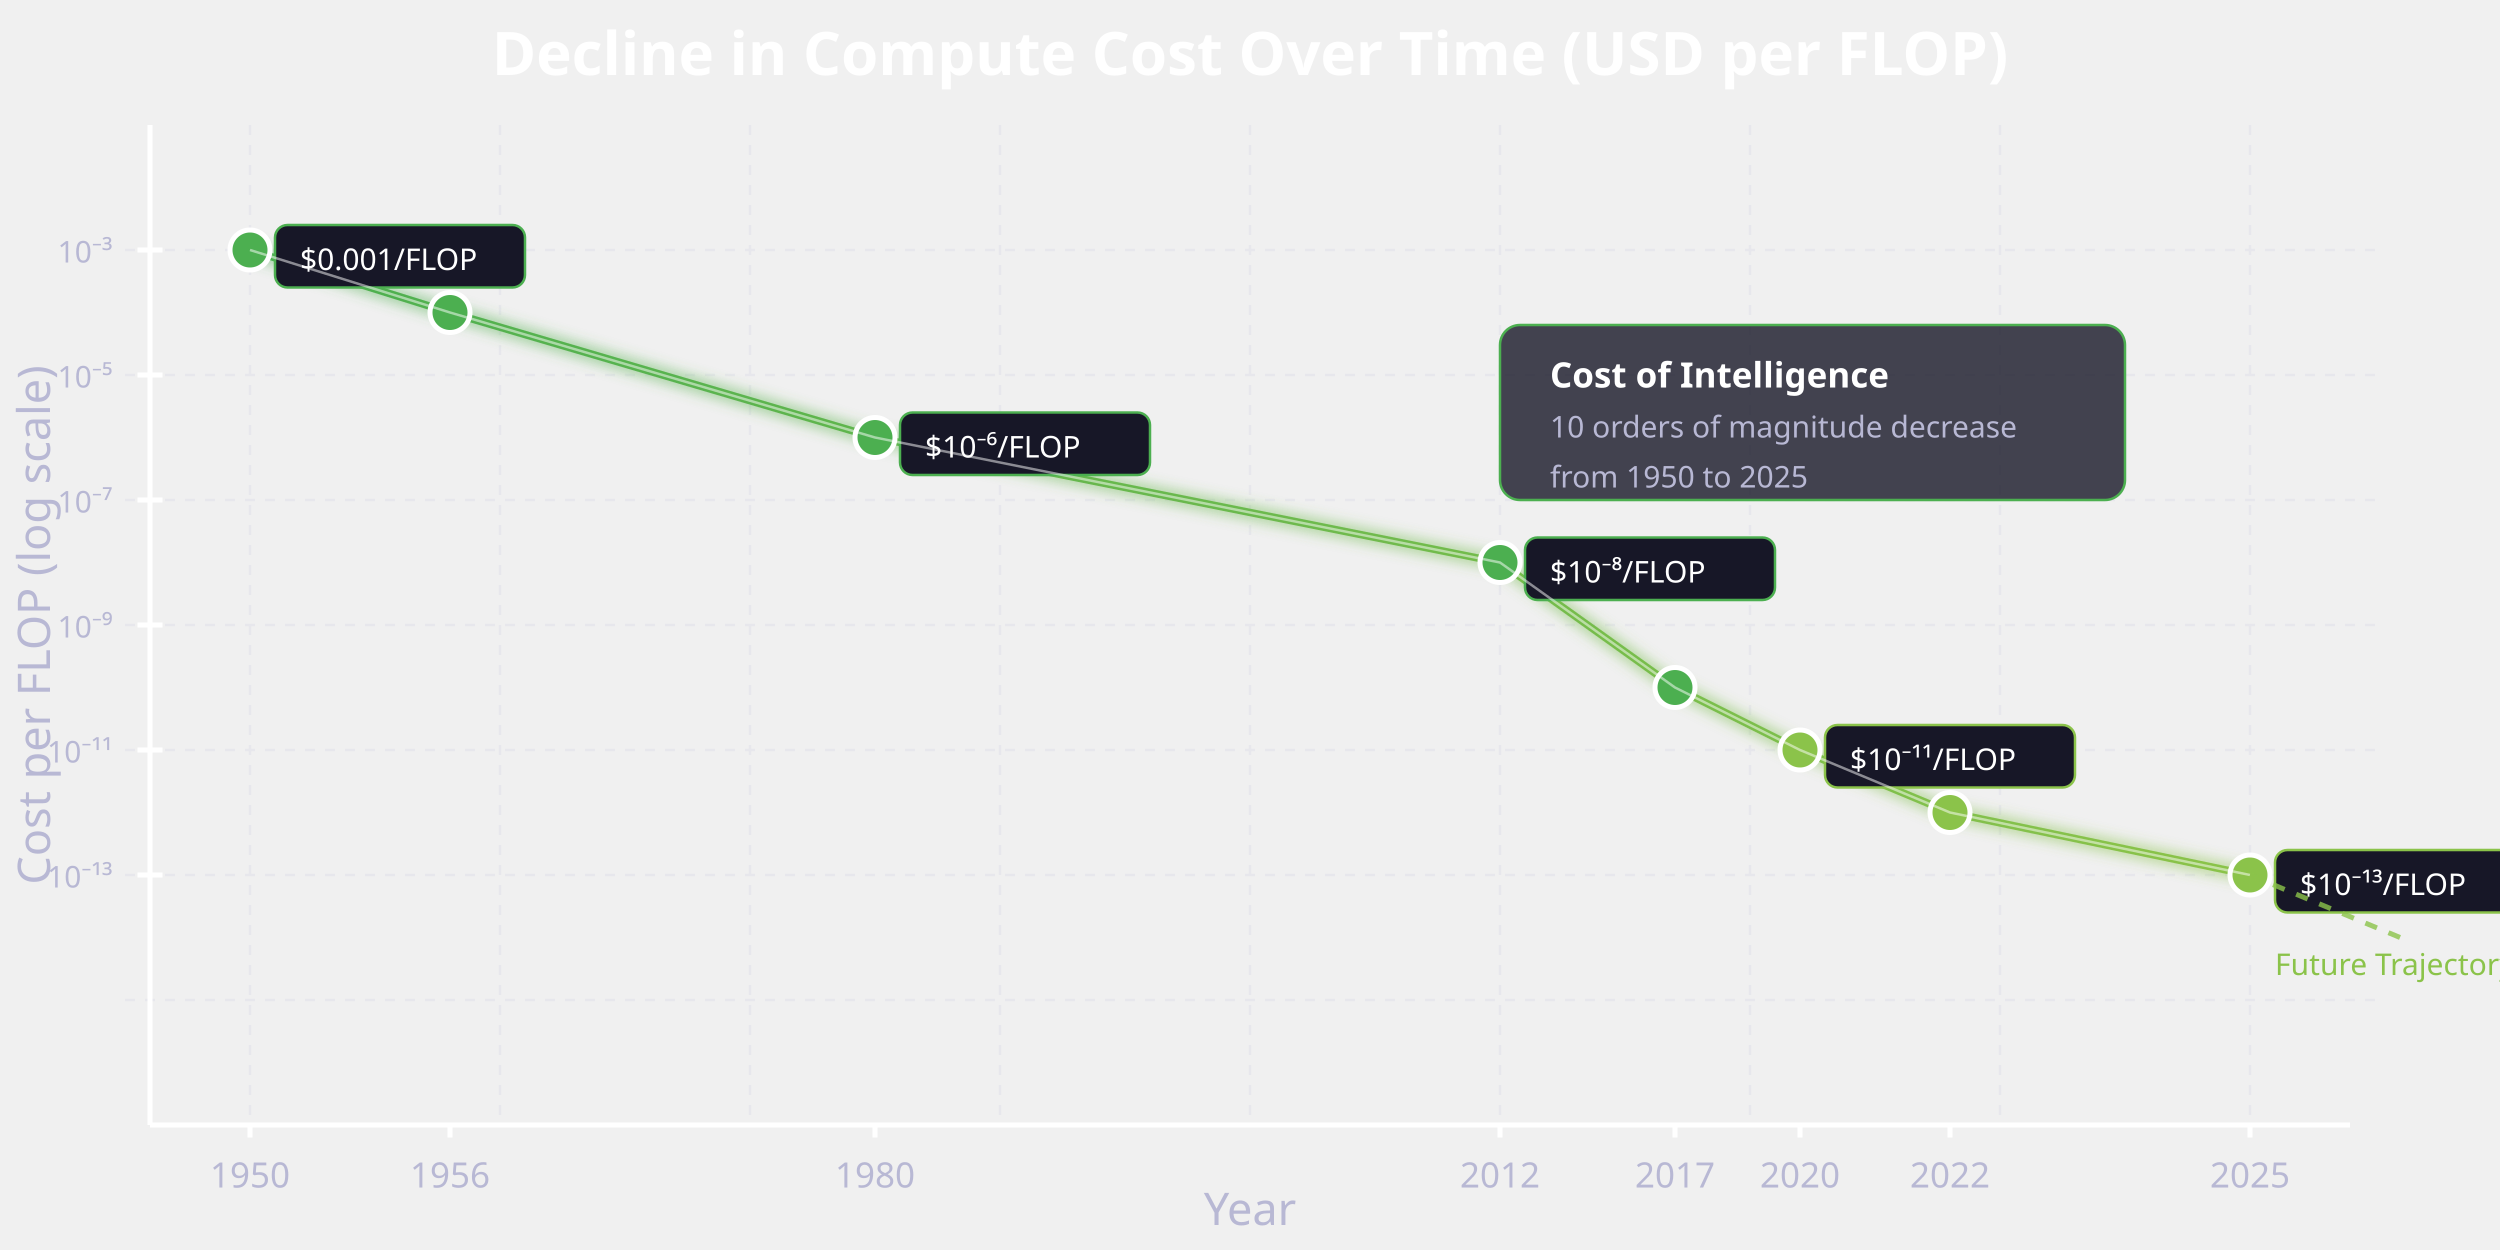
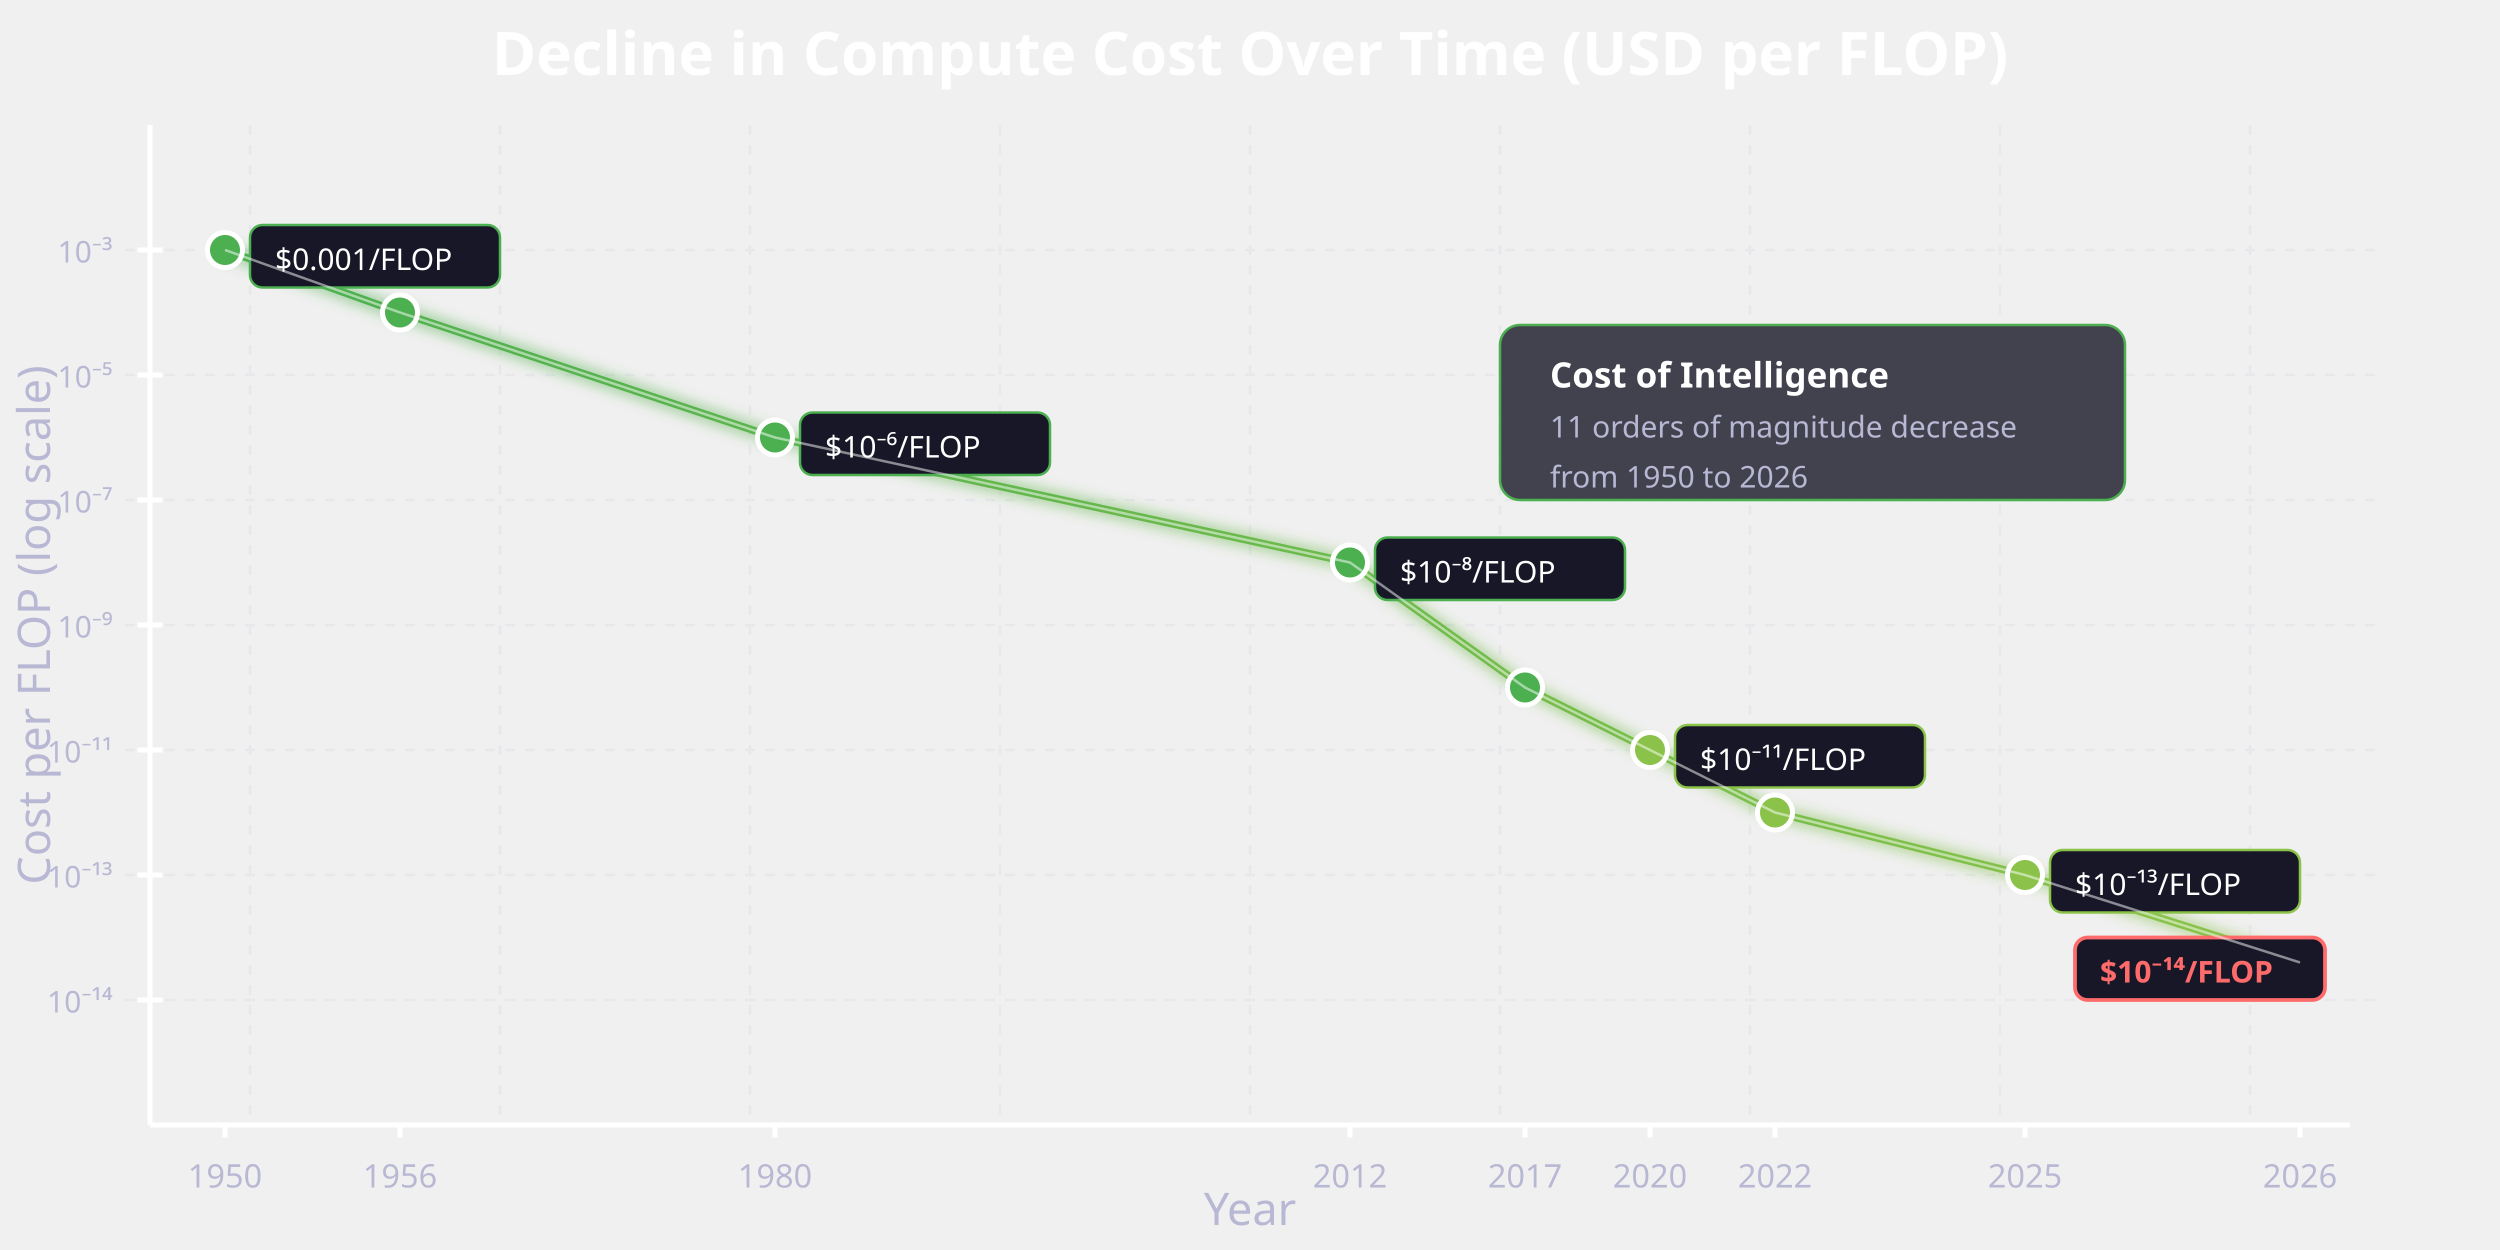
<svg xmlns="http://www.w3.org/2000/svg" width="1000" height="500" viewBox="0 0 1000 500" fill="none">
  <defs>
    <linearGradient id="costGradient" x1="0%" y1="0%" x2="100%" y2="0%">
      <stop offset="0%" stop-color="#4CAF50" />
      <stop offset="100%" stop-color="#8BC34A" />
    </linearGradient>
    <filter id="glow">
      <feGaussianBlur stdDeviation="3" result="blur" />
      <feComposite in="SourceGraphic" in2="blur" operator="over" />
    </filter>
  </defs>
  <g opacity="0.15" stroke="#B8B8D4" stroke-width="1" stroke-dasharray="4 4">
    <line x1="100" y1="50" x2="100" y2="450" />
    <line x1="200" y1="50" x2="200" y2="450" />
    <line x1="300" y1="50" x2="300" y2="450" />
    <line x1="400" y1="50" x2="400" y2="450" />
    <line x1="500" y1="50" x2="500" y2="450" />
    <line x1="600" y1="50" x2="600" y2="450" />
    <line x1="700" y1="50" x2="700" y2="450" />
    <line x1="800" y1="50" x2="800" y2="450" />
    <line x1="900" y1="50" x2="900" y2="450" />
    <line x1="50" y1="100" x2="950" y2="100" />
    <line x1="50" y1="150" x2="950" y2="150" />
    <line x1="50" y1="200" x2="950" y2="200" />
    <line x1="50" y1="250" x2="950" y2="250" />
    <line x1="50" y1="300" x2="950" y2="300" />
    <line x1="50" y1="350" x2="950" y2="350" />
    <line x1="50" y1="400" x2="950" y2="400" />
  </g>
  <g>
    <line x1="60" y1="450" x2="940" y2="450" stroke="#FFFFFF" stroke-width="2" />
    <line x1="60" y1="450" x2="60" y2="50" stroke="#FFFFFF" stroke-width="2" />
    <text x="500" y="30" font-family="Outfit, sans-serif" font-size="24" font-weight="600" fill="#FFFFFF" text-anchor="middle">Decline in Compute Cost Over Time (USD per FLOP)</text>
    <text x="500" y="490" font-family="Outfit, sans-serif" font-size="18" fill="#B8B8D4" text-anchor="middle">Year</text>
    <text x="20" y="250" font-family="Outfit, sans-serif" font-size="18" fill="#B8B8D4" text-anchor="middle" transform="rotate(-90, 20, 250)">Cost per FLOP (log scale)</text>
-     <line x1="100" y1="450" x2="100" y2="455" stroke="#FFFFFF" stroke-width="2" />
-     <text x="100" y="475" font-family="Outfit, sans-serif" font-size="14" fill="#B8B8D4" text-anchor="middle">1950</text>
-     <line x1="180" y1="450" x2="180" y2="455" stroke="#FFFFFF" stroke-width="2" />
-     <text x="180" y="475" font-family="Outfit, sans-serif" font-size="14" fill="#B8B8D4" text-anchor="middle">1956</text>
-     <line x1="350" y1="450" x2="350" y2="455" stroke="#FFFFFF" stroke-width="2" />
-     <text x="350" y="475" font-family="Outfit, sans-serif" font-size="14" fill="#B8B8D4" text-anchor="middle">1980</text>
-     <line x1="600" y1="450" x2="600" y2="455" stroke="#FFFFFF" stroke-width="2" />
-     <text x="600" y="475" font-family="Outfit, sans-serif" font-size="14" fill="#B8B8D4" text-anchor="middle">2012</text>
-     <line x1="670" y1="450" x2="670" y2="455" stroke="#FFFFFF" stroke-width="2" />
-     <text x="670" y="475" font-family="Outfit, sans-serif" font-size="14" fill="#B8B8D4" text-anchor="middle">2017</text>
-     <line x1="720" y1="450" x2="720" y2="455" stroke="#FFFFFF" stroke-width="2" />
-     <text x="720" y="475" font-family="Outfit, sans-serif" font-size="14" fill="#B8B8D4" text-anchor="middle">2020</text>
-     <line x1="780" y1="450" x2="780" y2="455" stroke="#FFFFFF" stroke-width="2" />
-     <text x="780" y="475" font-family="Outfit, sans-serif" font-size="14" fill="#B8B8D4" text-anchor="middle">2022</text>
-     <line x1="900" y1="450" x2="900" y2="455" stroke="#FFFFFF" stroke-width="2" />
-     <text x="900" y="475" font-family="Outfit, sans-serif" font-size="14" fill="#B8B8D4" text-anchor="middle">2025</text>
+     <line x1="90" y1="450" x2="90" y2="455" stroke="#FFFFFF" stroke-width="2" />
+     <text x="90" y="475" font-family="Outfit, sans-serif" font-size="13" fill="#B8B8D4" text-anchor="middle">1950</text>
+     <line x1="160" y1="450" x2="160" y2="455" stroke="#FFFFFF" stroke-width="2" />
+     <text x="160" y="475" font-family="Outfit, sans-serif" font-size="13" fill="#B8B8D4" text-anchor="middle">1956</text>
+     <line x1="310" y1="450" x2="310" y2="455" stroke="#FFFFFF" stroke-width="2" />
+     <text x="310" y="475" font-family="Outfit, sans-serif" font-size="13" fill="#B8B8D4" text-anchor="middle">1980</text>
+     <line x1="540" y1="450" x2="540" y2="455" stroke="#FFFFFF" stroke-width="2" />
+     <text x="540" y="475" font-family="Outfit, sans-serif" font-size="13" fill="#B8B8D4" text-anchor="middle">2012</text>
+     <line x1="610" y1="450" x2="610" y2="455" stroke="#FFFFFF" stroke-width="2" />
+     <text x="610" y="475" font-family="Outfit, sans-serif" font-size="13" fill="#B8B8D4" text-anchor="middle">2017</text>
+     <line x1="660" y1="450" x2="660" y2="455" stroke="#FFFFFF" stroke-width="2" />
+     <text x="660" y="475" font-family="Outfit, sans-serif" font-size="13" fill="#B8B8D4" text-anchor="middle">2020</text>
+     <line x1="710" y1="450" x2="710" y2="455" stroke="#FFFFFF" stroke-width="2" />
+     <text x="710" y="475" font-family="Outfit, sans-serif" font-size="13" fill="#B8B8D4" text-anchor="middle">2022</text>
+     <line x1="810" y1="450" x2="810" y2="455" stroke="#FFFFFF" stroke-width="2" />
+     <text x="810" y="475" font-family="Outfit, sans-serif" font-size="13" fill="#B8B8D4" text-anchor="middle">2025</text>
+     <line x1="920" y1="450" x2="920" y2="455" stroke="#FFFFFF" stroke-width="2" />
+     <text x="920" y="475" font-family="Outfit, sans-serif" font-size="13" fill="#B8B8D4" text-anchor="middle">2026</text>
    <line x1="55" y1="100" x2="65" y2="100" stroke="#FFFFFF" stroke-width="2" />
    <text x="45" y="105" font-family="Outfit, sans-serif" font-size="12" fill="#B8B8D4" text-anchor="end">10⁻³</text>
    <line x1="55" y1="150" x2="65" y2="150" stroke="#FFFFFF" stroke-width="2" />
    <text x="45" y="155" font-family="Outfit, sans-serif" font-size="12" fill="#B8B8D4" text-anchor="end">10⁻⁵</text>
    <line x1="55" y1="200" x2="65" y2="200" stroke="#FFFFFF" stroke-width="2" />
    <text x="45" y="205" font-family="Outfit, sans-serif" font-size="12" fill="#B8B8D4" text-anchor="end">10⁻⁷</text>
    <line x1="55" y1="250" x2="65" y2="250" stroke="#FFFFFF" stroke-width="2" />
    <text x="45" y="255" font-family="Outfit, sans-serif" font-size="12" fill="#B8B8D4" text-anchor="end">10⁻⁹</text>
    <line x1="55" y1="300" x2="65" y2="300" stroke="#FFFFFF" stroke-width="2" />
    <text x="45" y="305" font-family="Outfit, sans-serif" font-size="12" fill="#B8B8D4" text-anchor="end">10⁻¹¹</text>
    <line x1="55" y1="350" x2="65" y2="350" stroke="#FFFFFF" stroke-width="2" />
    <text x="45" y="355" font-family="Outfit, sans-serif" font-size="12" fill="#B8B8D4" text-anchor="end">10⁻¹³</text>
+     <line x1="55" y1="400" x2="65" y2="400" stroke="#FFFFFF" stroke-width="2" />
+     <text x="45" y="405" font-family="Outfit, sans-serif" font-size="12" fill="#B8B8D4" text-anchor="end">10⁻¹⁴</text>
  </g>
-   <path d="M100 100 L180 125 L350 175 L600 225 L670 275 L720 300 L780 325 L900 350" stroke="url(#costGradient)" stroke-width="3" fill="none" filter="url(#glow)">
+   <path d="M90 100 L160 125 L310 175 L540 225 L610 275 L660 300 L710 325 L810 350 L920 385" stroke="url(#costGradient)" stroke-width="3" fill="none" filter="url(#glow)">
    <animate attributeName="stroke-dasharray" from="0,2000" to="2000,0" dur="3s" begin="0.5s" fill="freeze" />
  </path>
  <g>
-     <circle cx="100" cy="100" r="8" fill="#4CAF50" stroke="#FFFFFF" stroke-width="2">
-       <animate attributeName="r" values="8;10;8" dur="2s" repeatCount="indefinite" />
+     <circle cx="90" cy="100" r="7" fill="#4CAF50" stroke="#FFFFFF" stroke-width="2">
+       <animate attributeName="r" values="7;9;7" dur="2s" repeatCount="indefinite" />
    </circle>
-     <circle cx="180" cy="125" r="8" fill="#4CAF50" stroke="#FFFFFF" stroke-width="2">
-       <animate attributeName="r" values="8;10;8" dur="2s" begin="0.25s" repeatCount="indefinite" />
+     <circle cx="160" cy="125" r="7" fill="#4CAF50" stroke="#FFFFFF" stroke-width="2">
+       <animate attributeName="r" values="7;9;7" dur="2s" begin="0.25s" repeatCount="indefinite" />
    </circle>
-     <circle cx="350" cy="175" r="8" fill="#4CAF50" stroke="#FFFFFF" stroke-width="2">
-       <animate attributeName="r" values="8;10;8" dur="2s" begin="0.5s" repeatCount="indefinite" />
+     <circle cx="310" cy="175" r="7" fill="#4CAF50" stroke="#FFFFFF" stroke-width="2">
+       <animate attributeName="r" values="7;9;7" dur="2s" begin="0.5s" repeatCount="indefinite" />
    </circle>
-     <circle cx="600" cy="225" r="8" fill="#4CAF50" stroke="#FFFFFF" stroke-width="2">
-       <animate attributeName="r" values="8;10;8" dur="2s" begin="0.75s" repeatCount="indefinite" />
+     <circle cx="540" cy="225" r="7" fill="#4CAF50" stroke="#FFFFFF" stroke-width="2">
+       <animate attributeName="r" values="7;9;7" dur="2s" begin="0.75s" repeatCount="indefinite" />
    </circle>
-     <circle cx="670" cy="275" r="8" fill="#4CAF50" stroke="#FFFFFF" stroke-width="2">
-       <animate attributeName="r" values="8;10;8" dur="2s" begin="1s" repeatCount="indefinite" />
+     <circle cx="610" cy="275" r="7" fill="#4CAF50" stroke="#FFFFFF" stroke-width="2">
+       <animate attributeName="r" values="7;9;7" dur="2s" begin="1s" repeatCount="indefinite" />
    </circle>
-     <circle cx="720" cy="300" r="8" fill="#8BC34A" stroke="#FFFFFF" stroke-width="2">
-       <animate attributeName="r" values="8;10;8" dur="2s" begin="1.25s" repeatCount="indefinite" />
+     <circle cx="660" cy="300" r="7" fill="#8BC34A" stroke="#FFFFFF" stroke-width="2">
+       <animate attributeName="r" values="7;9;7" dur="2s" begin="1.25s" repeatCount="indefinite" />
    </circle>
-     <circle cx="780" cy="325" r="8" fill="#8BC34A" stroke="#FFFFFF" stroke-width="2">
-       <animate attributeName="r" values="8;10;8" dur="2s" begin="1.5s" repeatCount="indefinite" />
+     <circle cx="710" cy="325" r="7" fill="#8BC34A" stroke="#FFFFFF" stroke-width="2">
+       <animate attributeName="r" values="7;9;7" dur="2s" begin="1.5s" repeatCount="indefinite" />
    </circle>
-     <circle cx="900" cy="350" r="8" fill="#8BC34A" stroke="#FFFFFF" stroke-width="2">
-       <animate attributeName="r" values="8;10;8" dur="2s" begin="1.75s" repeatCount="indefinite" />
+     <circle cx="810" cy="350" r="7" fill="#8BC34A" stroke="#FFFFFF" stroke-width="2">
+       <animate attributeName="r" values="7;9;7" dur="2s" begin="1.75s" repeatCount="indefinite" />
+     </circle>
+     <circle cx="920" cy="385" r="8" fill="#FF6B6B" stroke="#FFFFFF" stroke-width="2">
+       <animate attributeName="r" values="8;11;8" dur="1.5s" repeatCount="indefinite" />
    </circle>
  </g>
  <g>
-     <rect x="110" y="90" width="100" height="25" rx="5" fill="#171727" stroke="#4CAF50" stroke-width="1" />
-     <text x="120" y="108" font-family="Outfit, sans-serif" font-size="12" fill="#FFFFFF">$0.001/FLOP</text>
-     <rect x="360" y="165" width="100" height="25" rx="5" fill="#171727" stroke="#4CAF50" stroke-width="1" />
-     <text x="370" y="183" font-family="Outfit, sans-serif" font-size="12" fill="#FFFFFF">$10⁻⁶/FLOP</text>
-     <rect x="610" y="215" width="100" height="25" rx="5" fill="#171727" stroke="#4CAF50" stroke-width="1" />
-     <text x="620" y="233" font-family="Outfit, sans-serif" font-size="12" fill="#FFFFFF">$10⁻⁸/FLOP</text>
-     <rect x="730" y="290" width="100" height="25" rx="5" fill="#171727" stroke="#8BC34A" stroke-width="1" />
-     <text x="740" y="308" font-family="Outfit, sans-serif" font-size="12" fill="#FFFFFF">$10⁻¹¹/FLOP</text>
-     <rect x="910" y="340" width="100" height="25" rx="5" fill="#171727" stroke="#8BC34A" stroke-width="1" />
-     <text x="920" y="358" font-family="Outfit, sans-serif" font-size="12" fill="#FFFFFF">$10⁻¹³/FLOP</text>
+     <rect x="100" y="90" width="100" height="25" rx="5" fill="#171727" stroke="#4CAF50" stroke-width="1" />
+     <text x="110" y="108" font-family="Outfit, sans-serif" font-size="12" fill="#FFFFFF">$0.001/FLOP</text>
+     <rect x="320" y="165" width="100" height="25" rx="5" fill="#171727" stroke="#4CAF50" stroke-width="1" />
+     <text x="330" y="183" font-family="Outfit, sans-serif" font-size="12" fill="#FFFFFF">$10⁻⁶/FLOP</text>
+     <rect x="550" y="215" width="100" height="25" rx="5" fill="#171727" stroke="#4CAF50" stroke-width="1" />
+     <text x="560" y="233" font-family="Outfit, sans-serif" font-size="12" fill="#FFFFFF">$10⁻⁸/FLOP</text>
+     <rect x="670" y="290" width="100" height="25" rx="5" fill="#171727" stroke="#8BC34A" stroke-width="1" />
+     <text x="680" y="308" font-family="Outfit, sans-serif" font-size="12" fill="#FFFFFF">$10⁻¹¹/FLOP</text>
+     <rect x="820" y="340" width="100" height="25" rx="5" fill="#171727" stroke="#8BC34A" stroke-width="1" />
+     <text x="830" y="358" font-family="Outfit, sans-serif" font-size="12" fill="#FFFFFF">$10⁻¹³/FLOP</text>
+     <rect x="830" y="375" width="100" height="25" rx="5" fill="#171727" stroke="#FF6B6B" stroke-width="1.5" />
+     <text x="840" y="393" font-family="Outfit, sans-serif" font-size="12" fill="#FF6B6B" font-weight="600">$10⁻¹⁴/FLOP</text>
  </g>
  <g>
    <rect x="600" y="130" width="250" height="70" rx="8" fill="#171727" fill-opacity="0.8" stroke="#4CAF50" stroke-width="1" />
    <text x="620" y="155" font-family="Outfit, sans-serif" font-size="14" fill="#FFFFFF" font-weight="600">Cost of Intelligence</text>
-     <text x="620" y="175" font-family="Outfit, sans-serif" font-size="12" fill="#B8B8D4">10 orders of magnitude decrease</text>
-     <text x="620" y="195" font-family="Outfit, sans-serif" font-size="12" fill="#B8B8D4">from 1950 to 2025</text>
+     <text x="620" y="175" font-family="Outfit, sans-serif" font-size="12" fill="#B8B8D4">11 orders of magnitude decrease</text>
+     <text x="620" y="195" font-family="Outfit, sans-serif" font-size="12" fill="#B8B8D4">from 1950 to 2026</text>
  </g>
-   <path d="M100 100 L180 125 L350 175 L600 225 L670 275 L720 300 L780 325 L900 350" stroke="#FFFFFF" stroke-width="1" fill="none" opacity="0.5">
+   <path d="M90 100 L160 125 L310 175 L540 225 L610 275 L660 300 L710 325 L810 350 L920 385" stroke="#FFFFFF" stroke-width="1" fill="none" opacity="0.5">
    <animate attributeName="stroke-dashoffset" from="1000" to="0" dur="5s" repeatCount="indefinite" />
    <animate attributeName="stroke-dasharray" values="5,15" dur="5s" repeatCount="indefinite" />
  </path>
-   <path d="M900 350 L960 375" stroke="#8BC34A" stroke-width="2" stroke-dasharray="5,5" opacity="0.8" />
-   <text x="910" y="390" font-family="Outfit, sans-serif" font-size="12" fill="#8BC34A">Future Trajectory</text>
</svg>
